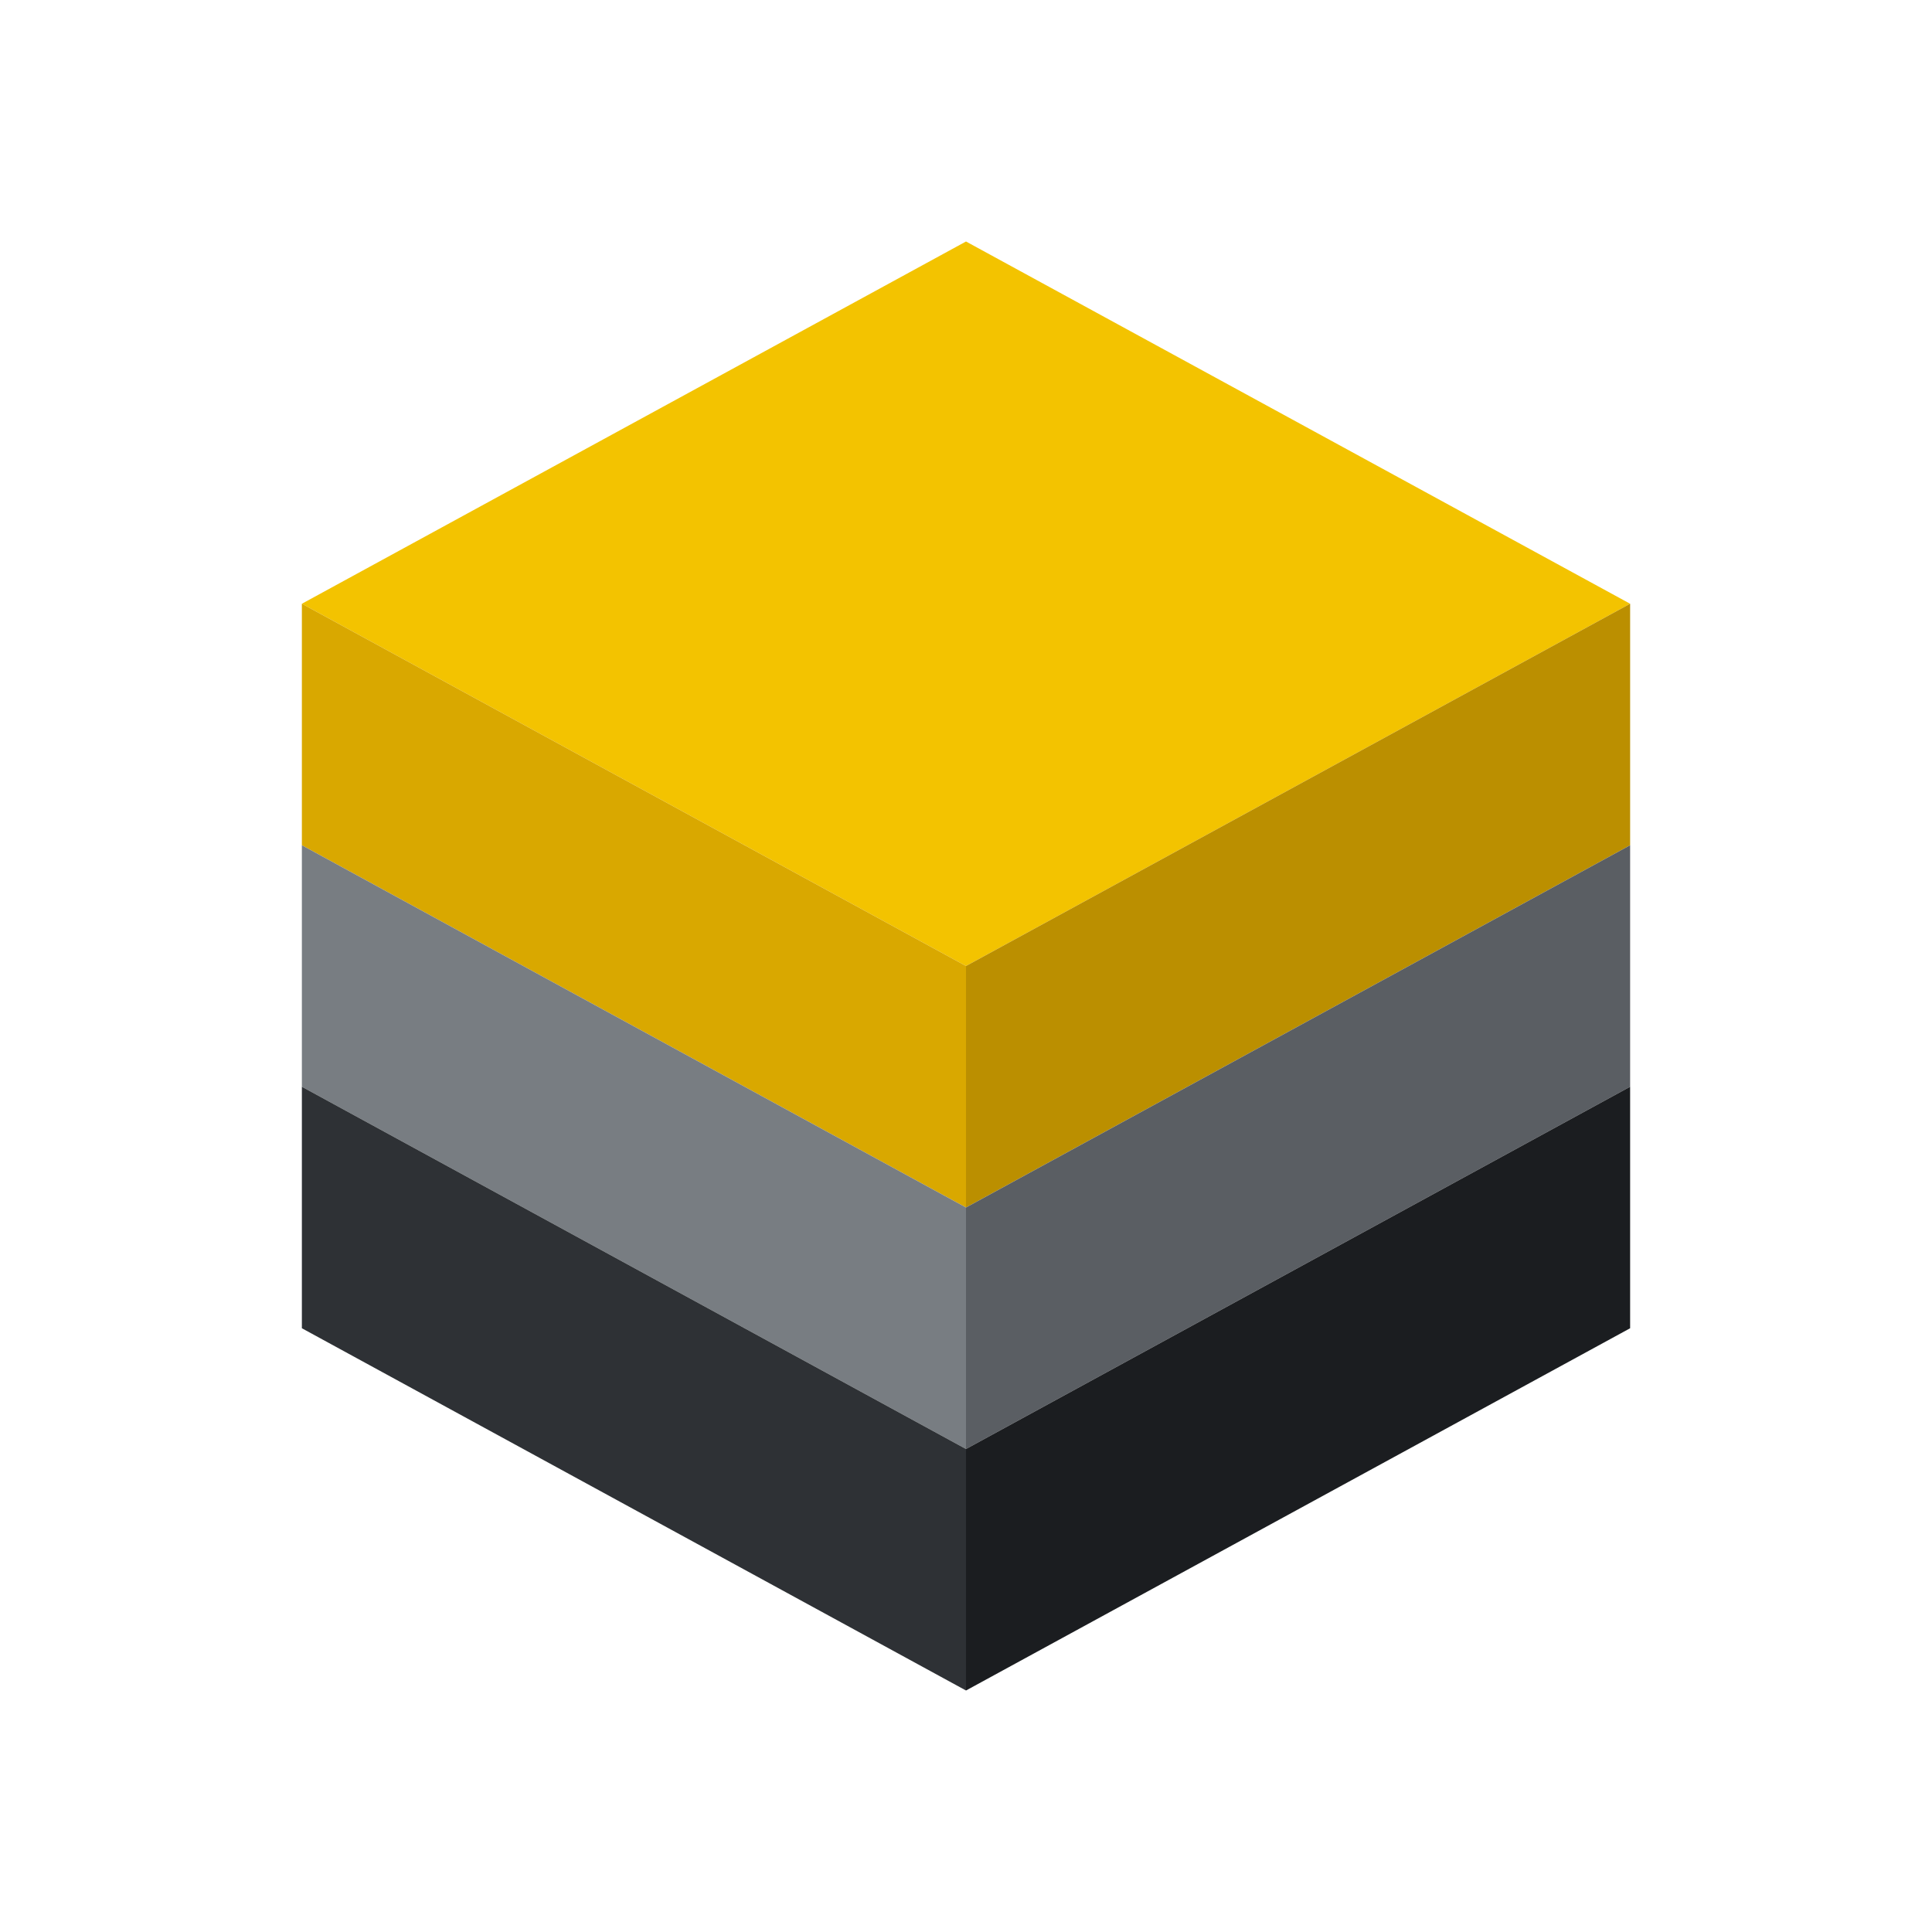
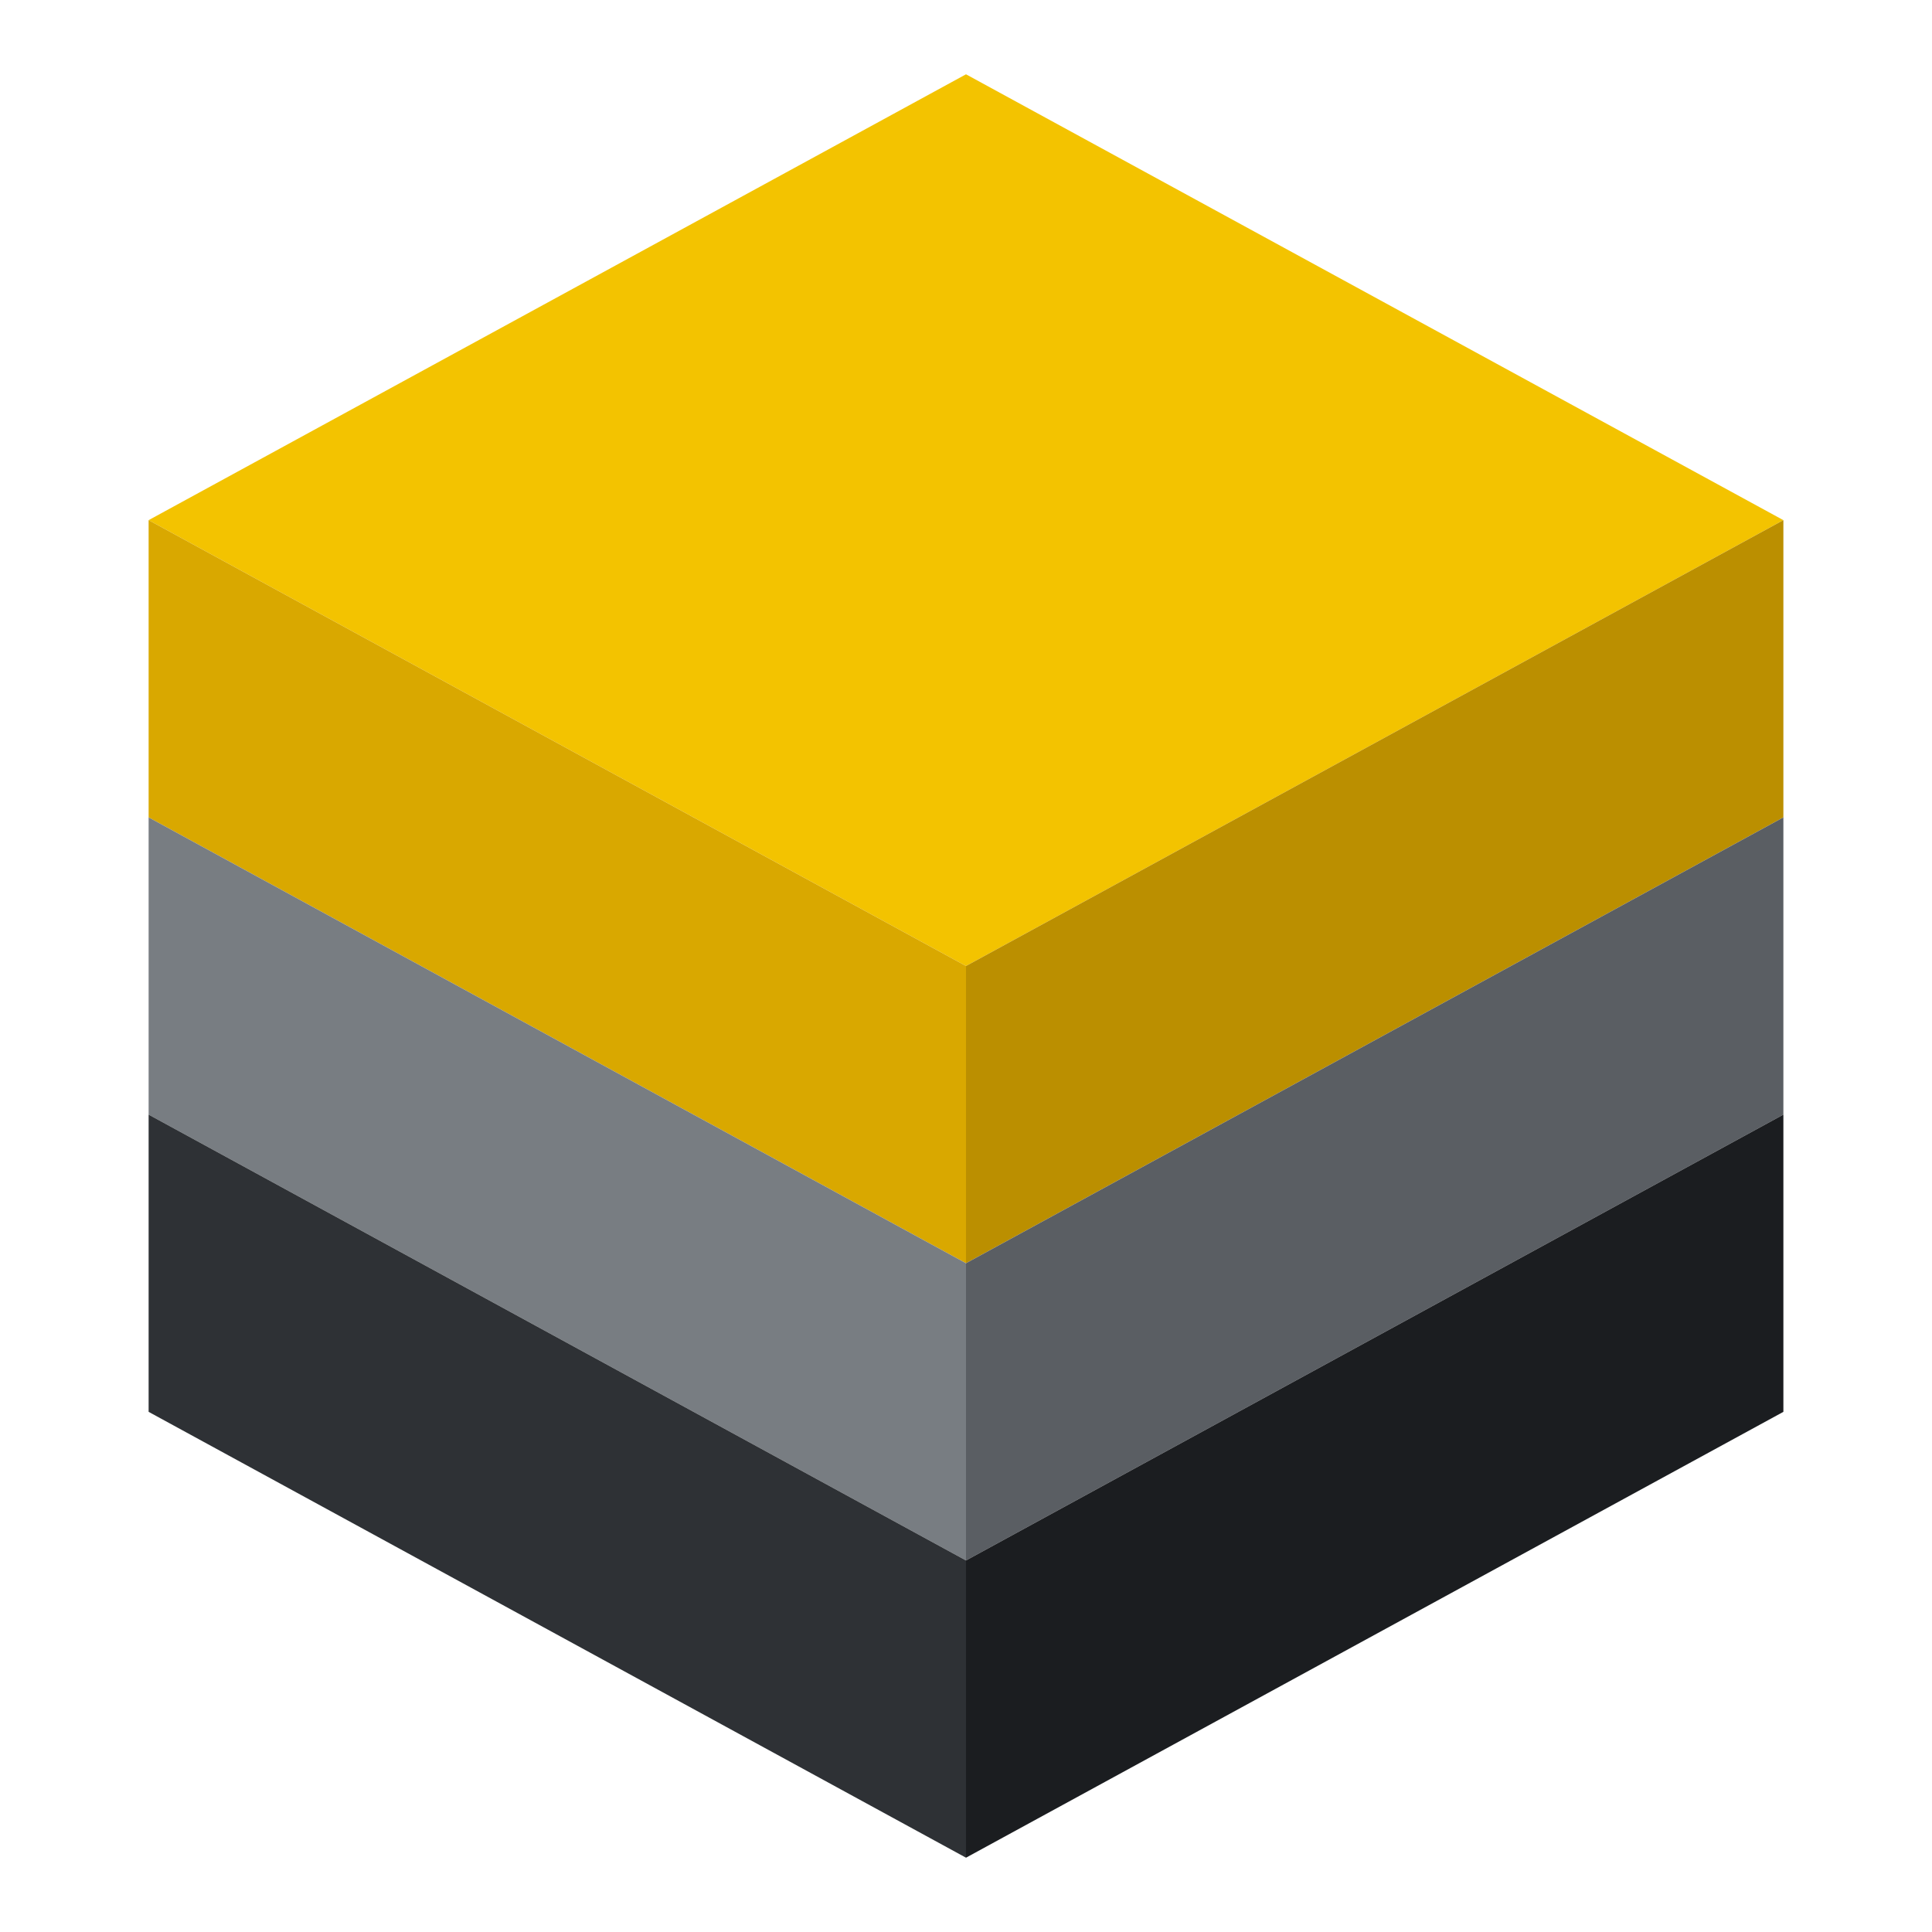
- <svg xmlns="http://www.w3.org/2000/svg" viewBox="0 0 64 64" role="img" aria-label="SlabSet">
+ <svg xmlns="http://www.w3.org/2000/svg" viewBox="6 6 52 52" role="img" aria-label="SlabSet">
  <polygon points="32,8 54,20 32,32 10,20" fill="#F3C300" />
  <polygon points="10,20 32,32 32,40 10,28" fill="#D9A800" />
  <polygon points="32,32 54,20 54,28 32,40" fill="#BB8F00" />
  <polygon points="10,28 32,40 32,48 10,36" fill="#787D82" />
  <polygon points="32,40 54,28 54,36 32,48" fill="#5A5E63" />
  <polygon points="10,36 32,48 32,56 10,44" fill="#2E3135" />
  <polygon points="32,48 54,36 54,44 32,56" fill="#1B1D20" />
</svg>
